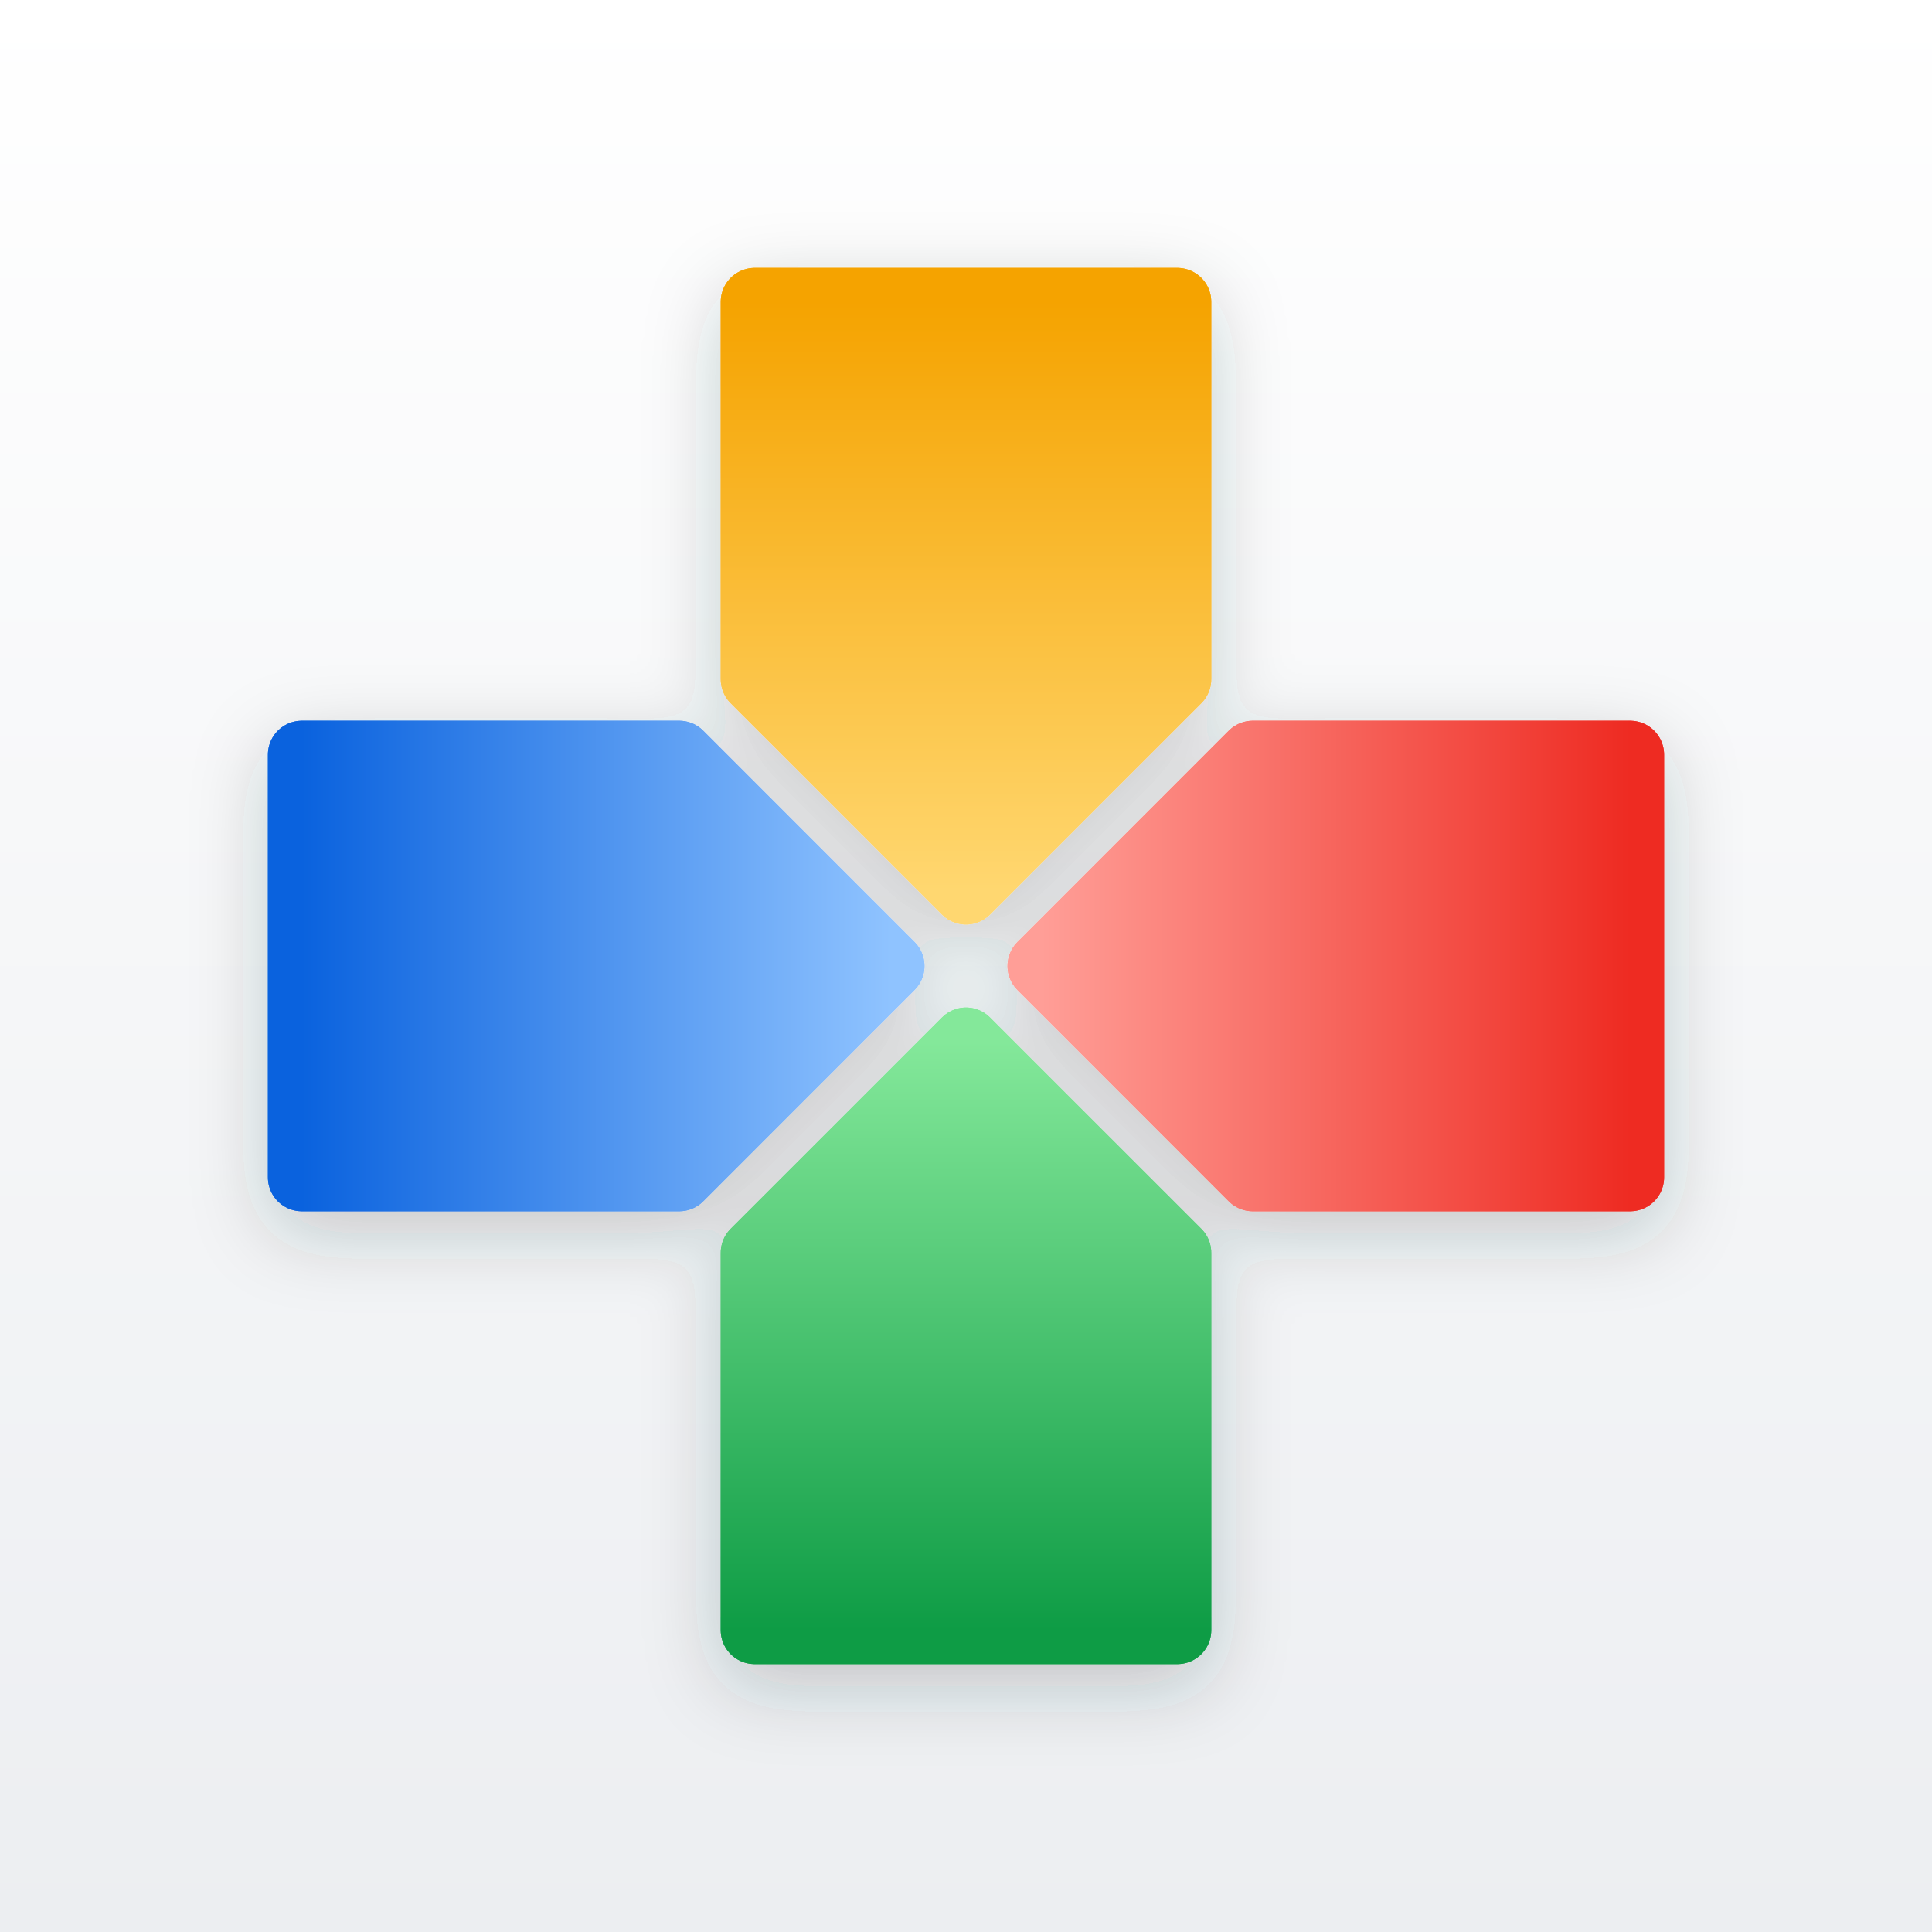
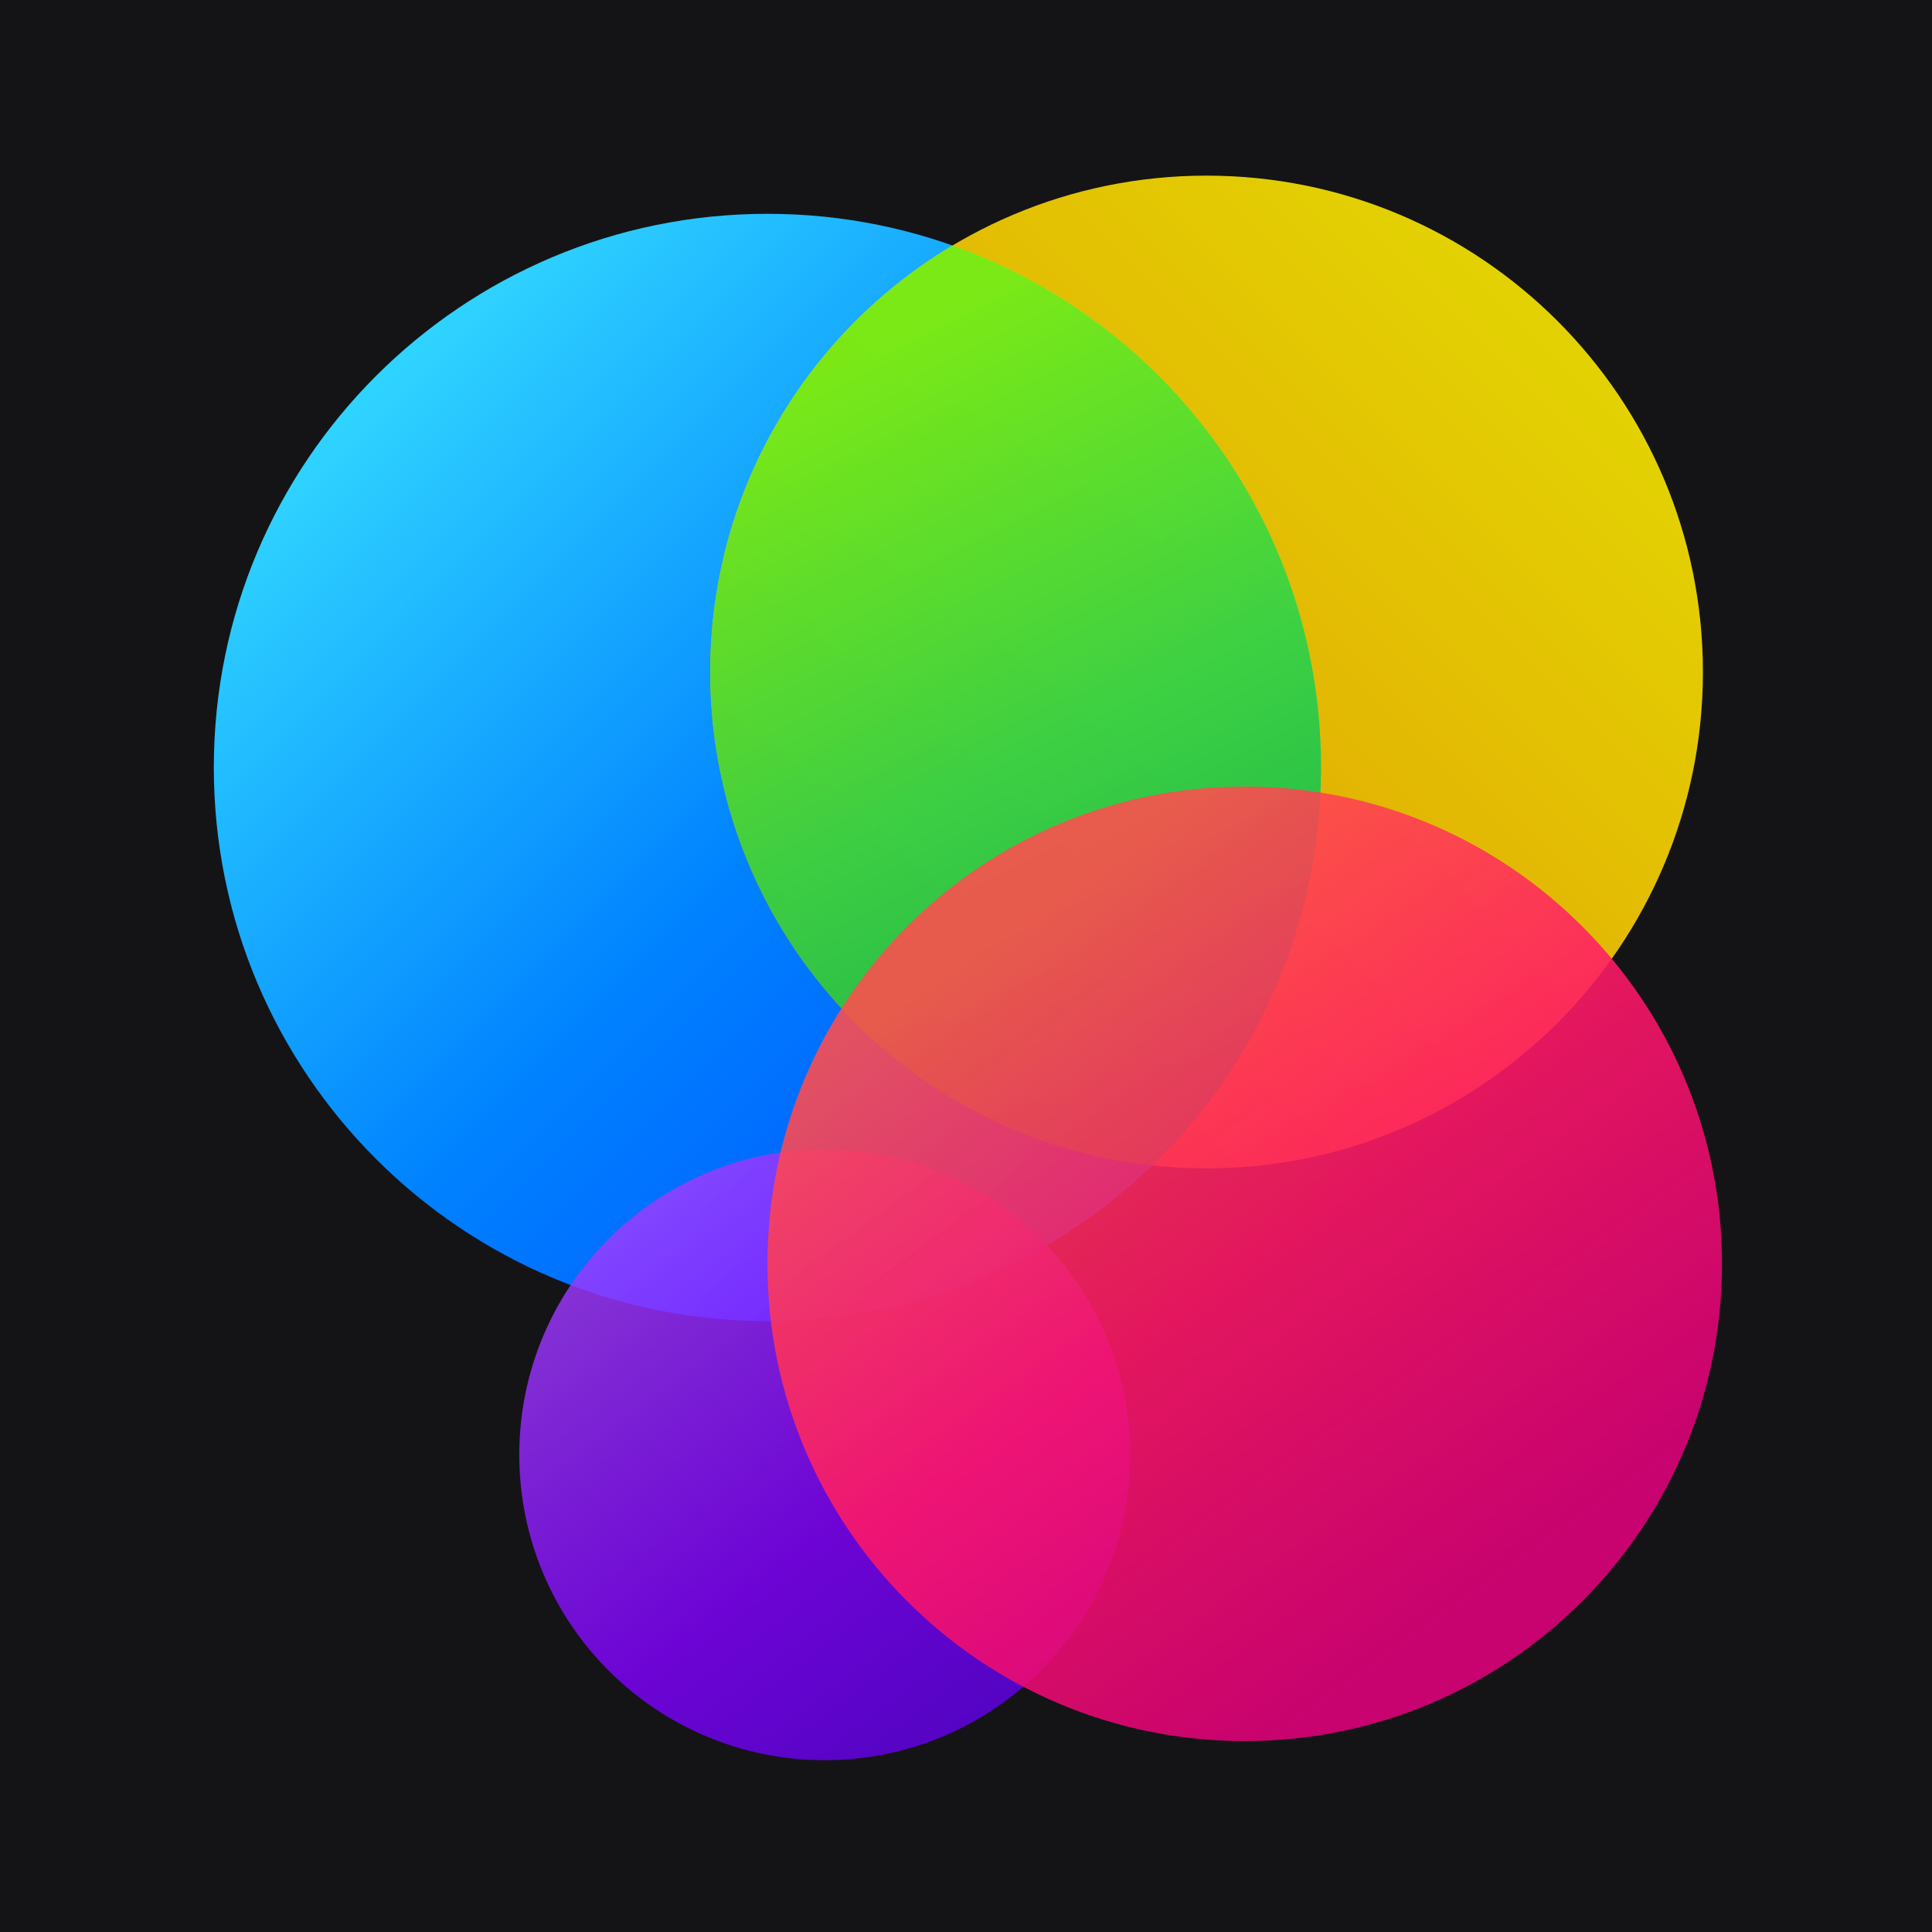
- <svg xmlns="http://www.w3.org/2000/svg" viewBox="0 0 256 256">
+ <svg xmlns="http://www.w3.org/2000/svg" viewBox="139 39 506 506">
  <defs>
-     <linearGradient id="tile" x1="0%" y1="0%" x2="0%" y2="100%">
-       <stop offset="0%" stop-color="#FFFFFF" />
-       <stop offset="100%" stop-color="#ECEEF1" />
+     <linearGradient id="cyanBlueGrad" x1="15%" y1="15%" x2="85%" y2="85%">
+       <stop offset="0%" stop-color="#2FD3FF" />
+       <stop offset="55%" stop-color="#0082FF" />
+       <stop offset="100%" stop-color="#0051FF" />
    </linearGradient>
-     <linearGradient id="gUp" x1="50%" y1="100%" x2="50%" y2="0%">
-       <stop offset="0%" stop-color="#FFD770" />
-       <stop offset="100%" stop-color="#F5A300" />
+     <linearGradient id="yellowGrad" x1="85%" y1="15%" x2="15%" y2="85%">
+       <stop offset="0%" stop-color="#FFEC00" />
+       <stop offset="60%" stop-color="#FFC400" />
+       <stop offset="100%" stop-color="#FF9100" />
    </linearGradient>
-     <linearGradient id="gRight" x1="0%" y1="50%" x2="100%" y2="50%">
-       <stop offset="0%" stop-color="#FF9E97" />
-       <stop offset="100%" stop-color="#EE2B22" />
+     <linearGradient id="vibrantGreenGrad" x1="30%" y1="10%" x2="70%" y2="90%">
+       <stop offset="0%" stop-color="#72EC16" />
+       <stop offset="50%" stop-color="#2ED147" />
+       <stop offset="100%" stop-color="#00B050" />
    </linearGradient>
-     <linearGradient id="gDown" x1="50%" y1="0%" x2="50%" y2="100%">
-       <stop offset="0%" stop-color="#84E89A" />
-       <stop offset="100%" stop-color="#0E9C45" />
+     <linearGradient id="purpleGrad" x1="20%" y1="10%" x2="80%" y2="90%">
+       <stop offset="0%" stop-color="#9E3BFF" />
+       <stop offset="60%" stop-color="#8000FF" />
+       <stop offset="100%" stop-color="#6200EA" />
    </linearGradient>
-     <linearGradient id="gLeft" x1="100%" y1="50%" x2="0%" y2="50%">
-       <stop offset="0%" stop-color="#8FC3FF" />
-       <stop offset="100%" stop-color="#0A62DE" />
+     <linearGradient id="redPinkGrad" x1="25%" y1="15%" x2="75%" y2="85%">
+       <stop offset="0%" stop-color="#FF4D4D" />
+       <stop offset="50%" stop-color="#FF1767" />
+       <stop offset="100%" stop-color="#E0007A" />
    </linearGradient>
-     <linearGradient id="sheen" x1="0%" y1="0%" x2="0%" y2="100%">
-       <stop offset="0%" stop-color="#FFFFFF" stop-opacity="0.55" />
-       <stop offset="55%" stop-color="#FFFFFF" stop-opacity="0.10" />
-       <stop offset="100%" stop-color="#FFFFFF" stop-opacity="0" />
-     </linearGradient>
-     <filter id="lift" x="-50%" y="-50%" width="200%" height="200%">
-       <feDropShadow dx="0" dy="3" stdDeviation="5" flood-color="#2A2F3A" flood-opacity="0.22" />
-     </filter>
+     <clipPath id="cyanClip">
+       <circle cx="340" cy="240" r="145" />
+     </clipPath>
  </defs>
-   <rect width="256" height="256" fill="url(#tile)" />
-   <g filter="url(#lift)" stroke-linejoin="round" stroke-width="9">
-     <path id="up" d="M 100 40 L 156 40 L 156 90 L 128 118 L 100 90 Z" fill="url(#gUp)" stroke="url(#gUp)" />
-     <path id="right" d="M 216 100 L 216 156 L 166 156 L 138 128 L 166 100 Z" fill="url(#gRight)" stroke="url(#gRight)" />
-     <path id="down" d="M 156 216 L 100 216 L 100 166 L 128 138 L 156 166 Z" fill="url(#gDown)" stroke="url(#gDown)" />
-     <path id="left" d="M 40 156 L 40 100 L 90 100 L 118 128 L 90 156 Z" fill="url(#gLeft)" stroke="url(#gLeft)" />
-   </g>
-   <g stroke-linejoin="round" stroke-width="9" stroke="url(#sheen)" fill="url(#sheen)">
-     <use href="#up" />
-     <use href="#right" />
-     <use href="#down" />
-     <use href="#left" />
+   <rect x="139" y="39" width="506" height="506" fill="#141416" />
+   <g>
+     <circle cx="340" cy="240" r="145" fill="url(#cyanBlueGrad)" />
+     <circle cx="455" cy="215" r="130" fill="url(#yellowGrad)" opacity="0.88" />
+     <circle cx="455" cy="215" r="130" fill="url(#vibrantGreenGrad)" opacity="0.92" clip-path="url(#cyanClip)" />
+     <circle cx="355" cy="420" r="80" fill="url(#purpleGrad)" opacity="0.82" />
+     <circle cx="465" cy="370" r="125" fill="url(#redPinkGrad)" opacity="0.88" />
  </g>
</svg>
